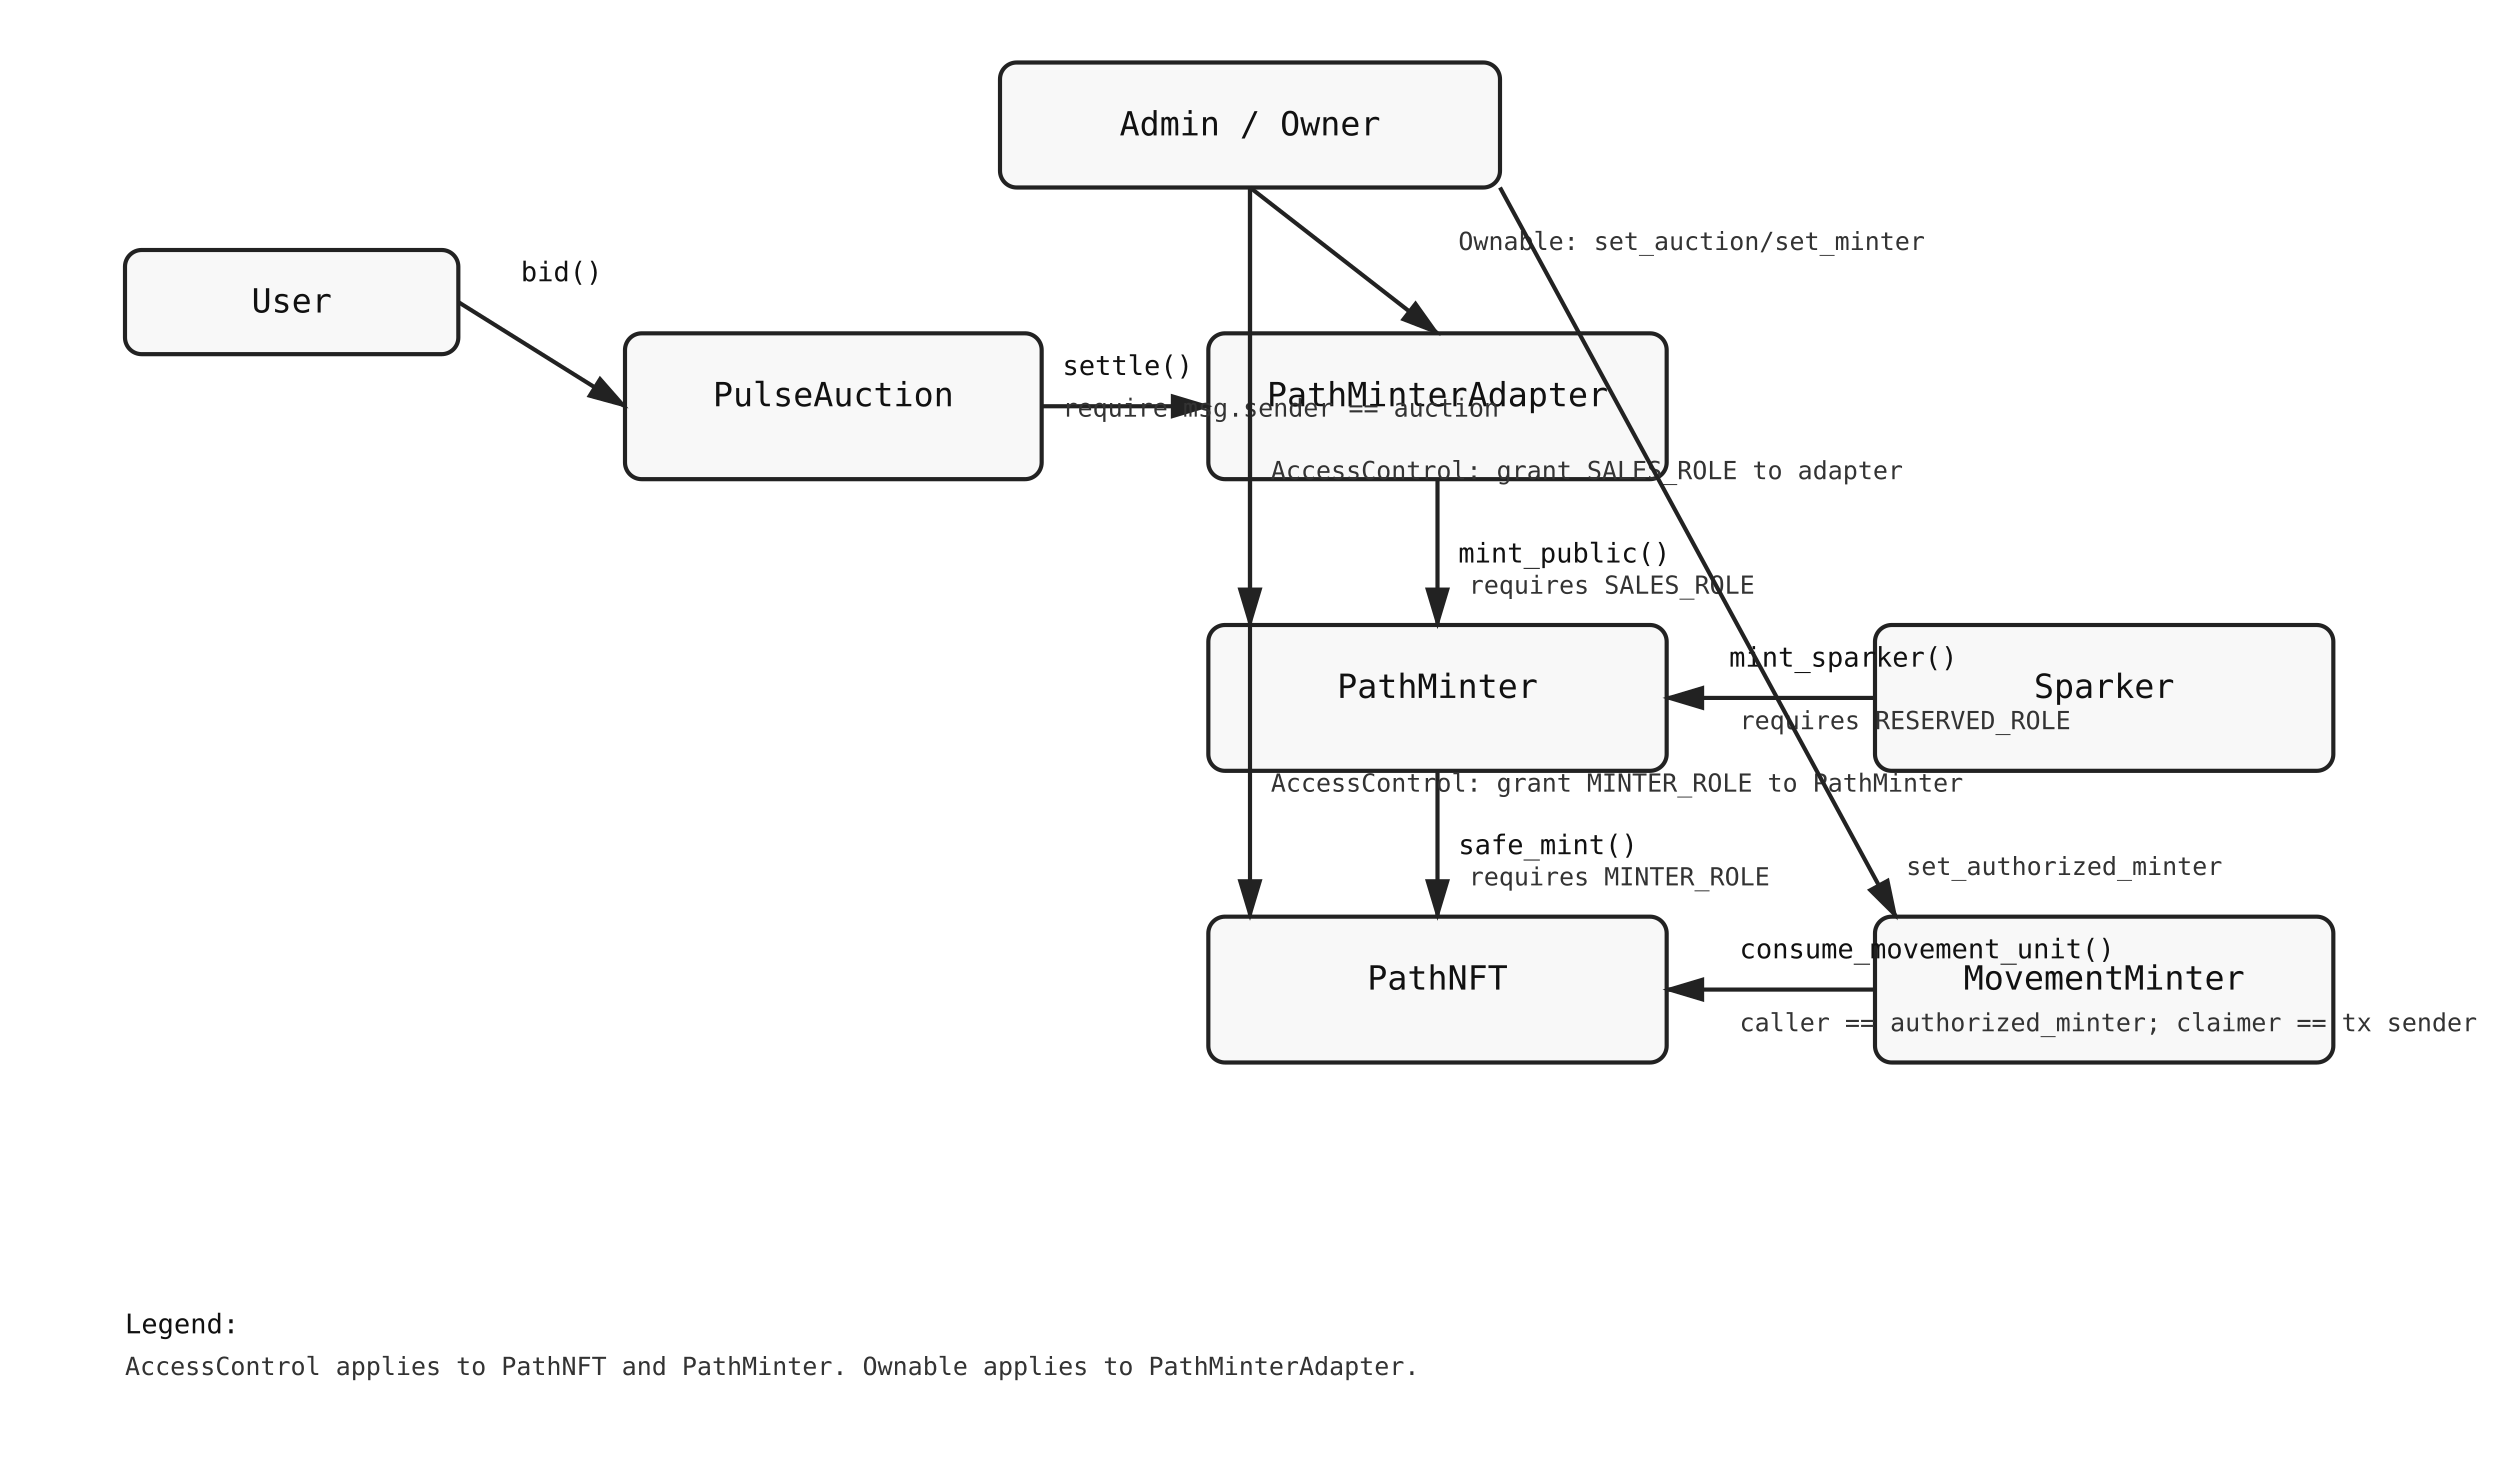
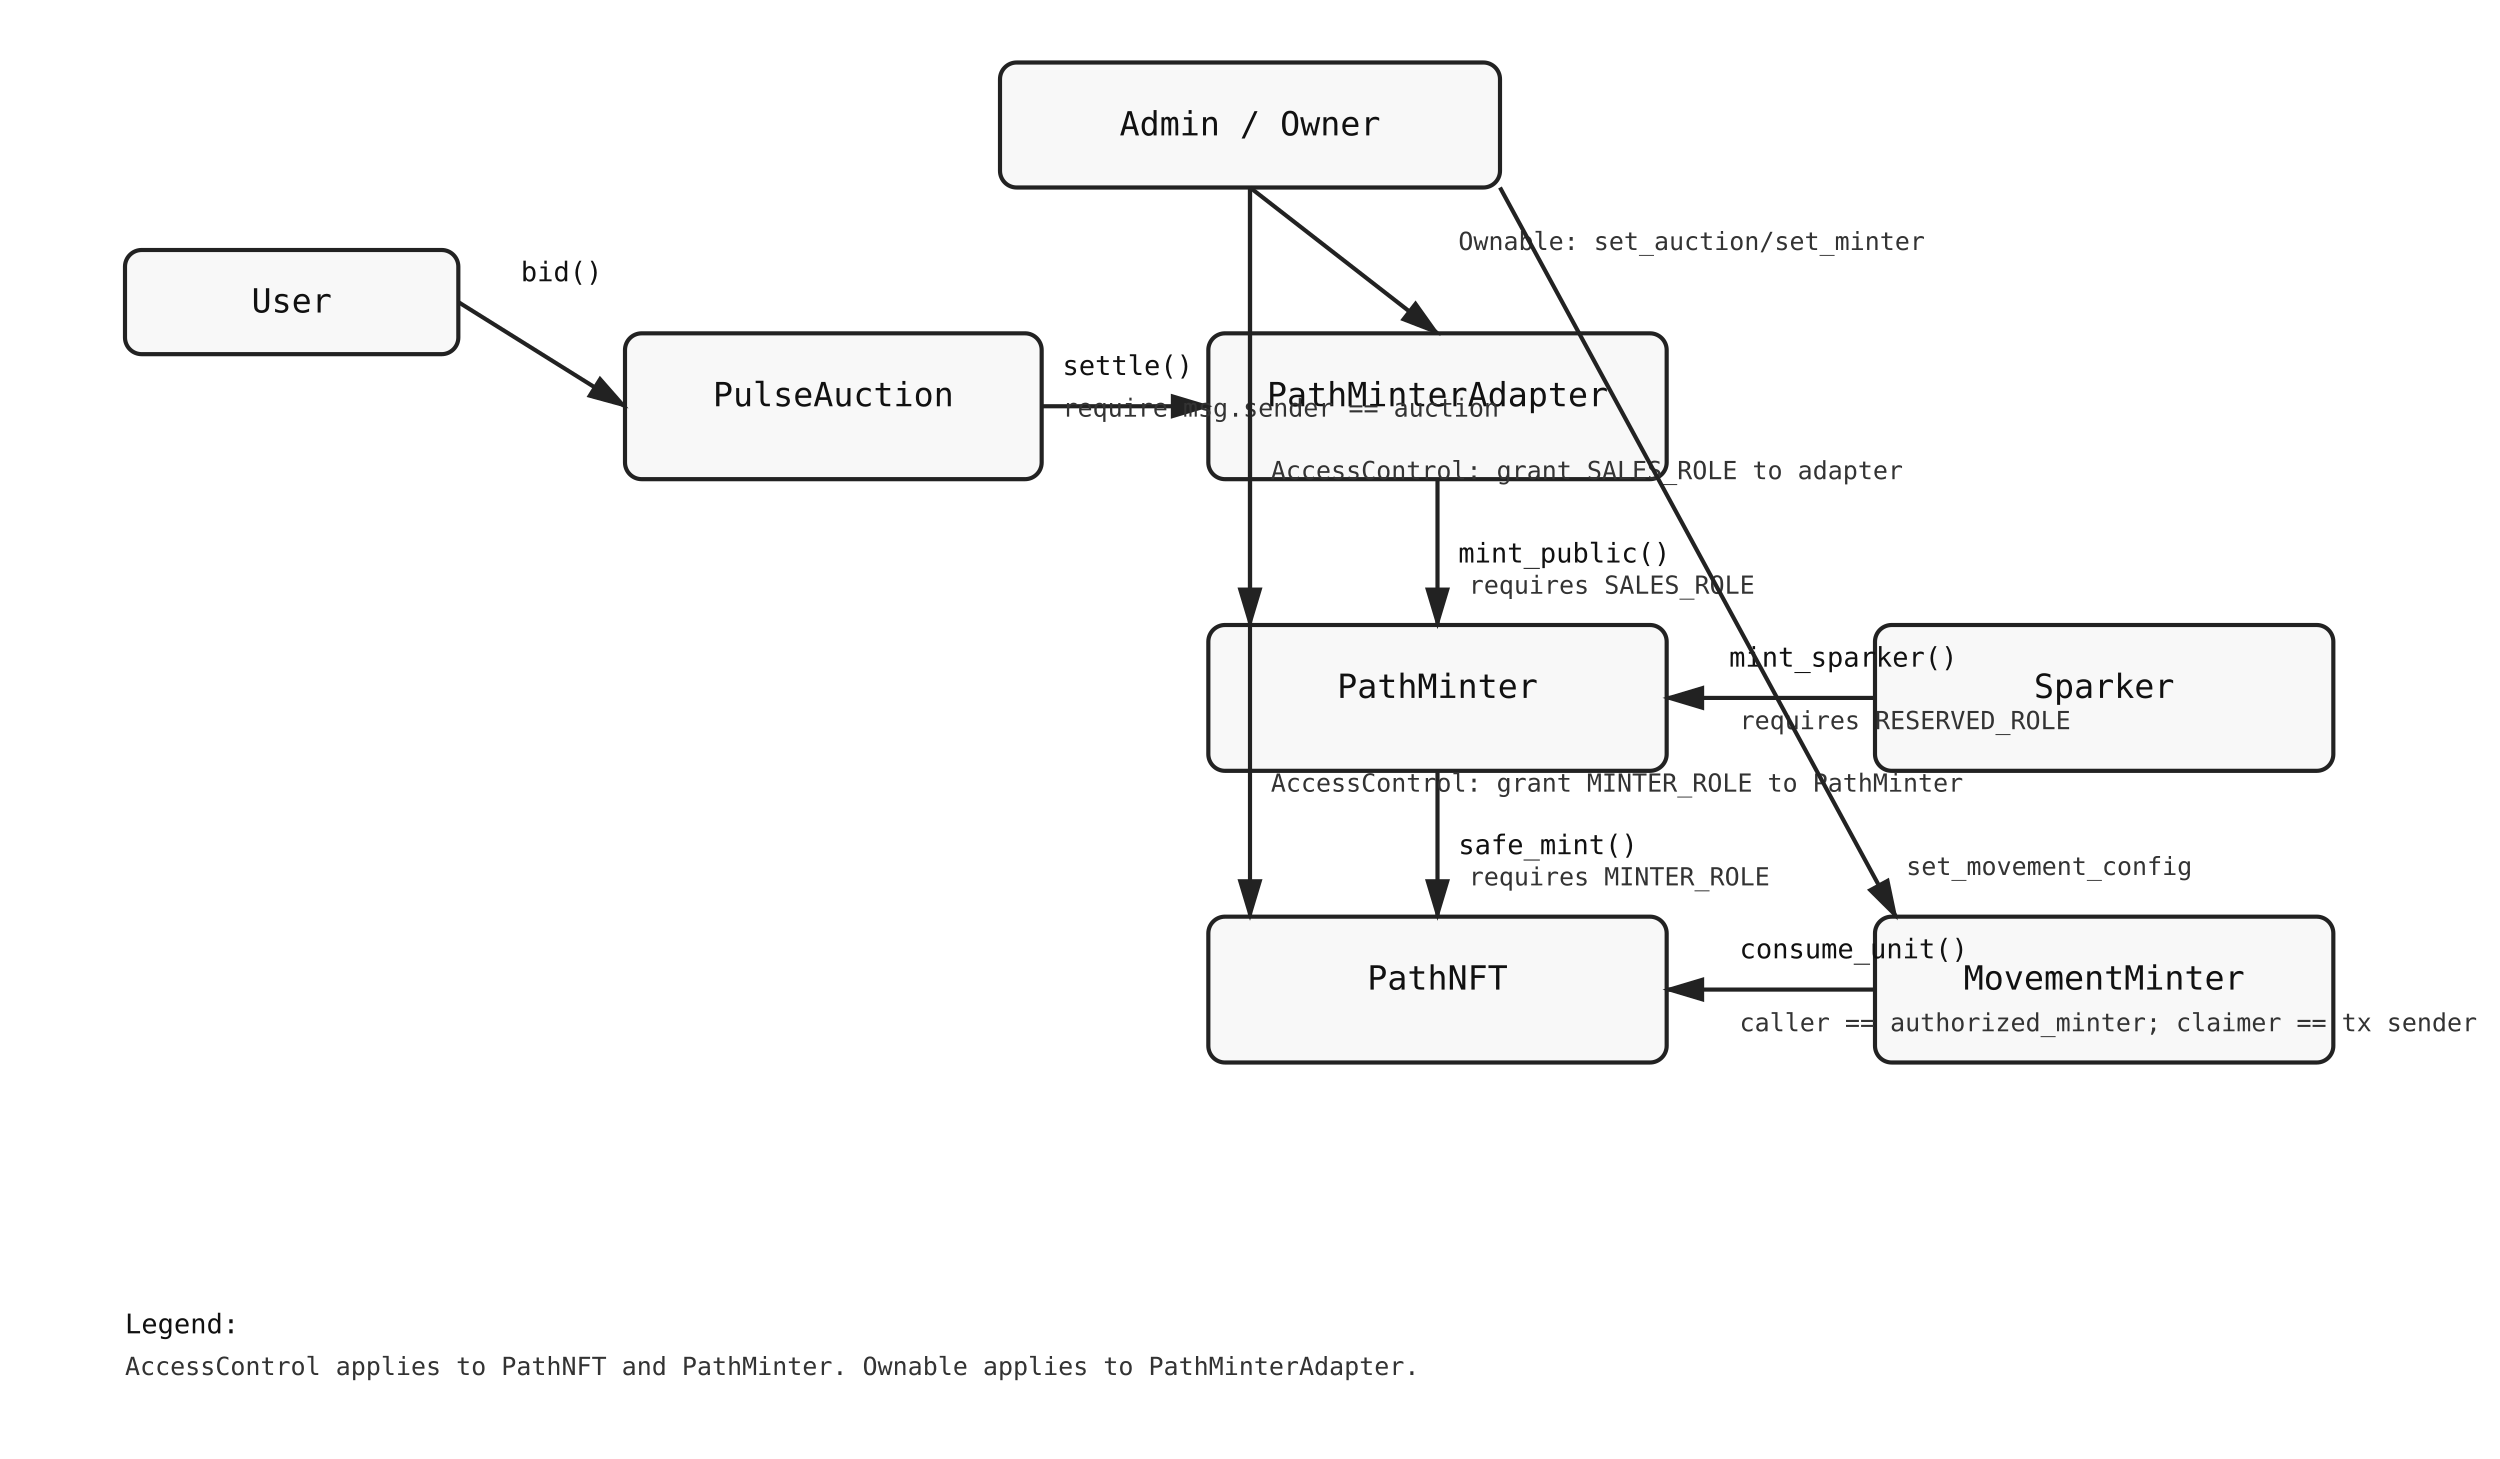
<svg xmlns="http://www.w3.org/2000/svg" width="1200" height="700" viewBox="0 0 1200 700">
  <defs>
    <marker id="arrow" markerWidth="10" markerHeight="10" refX="9" refY="3" orient="auto" markerUnits="strokeWidth">
      <path d="M0,0 L10,3 L0,6 Z" fill="#222" />
    </marker>
    <style>
      .box { fill: #f8f8f8; stroke: #222; stroke-width: 2; rx: 8; }
      .title { font-family: monospace; font-size: 16px; fill: #111; }
      .label { font-family: monospace; font-size: 13px; fill: #111; }
      .edge { stroke: #222; stroke-width: 2; marker-end: url(#arrow); }
      .note { font-family: monospace; font-size: 12px; fill: #333; }
    </style>
  </defs>
  <rect class="box" x="480" y="30" width="240" height="60" />
  <text class="title" x="600" y="65" text-anchor="middle">Admin / Owner</text>
  <rect class="box" x="60" y="120" width="160" height="50" />
  <text class="title" x="140" y="150" text-anchor="middle">User</text>
  <rect class="box" x="300" y="160" width="200" height="70" />
  <text class="title" x="400" y="195" text-anchor="middle">PulseAuction</text>
  <rect class="box" x="580" y="160" width="220" height="70" />
  <text class="title" x="690" y="195" text-anchor="middle">PathMinterAdapter</text>
  <rect class="box" x="580" y="300" width="220" height="70" />
  <text class="title" x="690" y="335" text-anchor="middle">PathMinter</text>
  <rect class="box" x="580" y="440" width="220" height="70" />
  <text class="title" x="690" y="475" text-anchor="middle">PathNFT</text>
  <rect class="box" x="900" y="440" width="220" height="70" />
  <text class="title" x="1010" y="475" text-anchor="middle">MovementMinter</text>
  <rect class="box" x="900" y="300" width="220" height="70" />
  <text class="title" x="1010" y="335" text-anchor="middle">Sparker</text>
  <line class="edge" x1="220" y1="145" x2="300" y2="195" />
  <text class="label" x="250" y="135">bid()</text>
  <line class="edge" x1="500" y1="195" x2="580" y2="195" />
  <text class="label" x="510" y="180">settle()</text>
  <text class="note" x="510" y="200">require msg.sender == auction</text>
  <line class="edge" x1="690" y1="230" x2="690" y2="300" />
  <text class="label" x="700" y="270">mint_public()</text>
  <text class="note" x="705" y="285">requires SALES_ROLE</text>
  <line class="edge" x1="690" y1="370" x2="690" y2="440" />
  <text class="label" x="700" y="410">safe_mint()</text>
  <text class="note" x="705" y="425">requires MINTER_ROLE</text>
  <line class="edge" x1="900" y1="335" x2="800" y2="335" />
  <text class="label" x="830" y="320">mint_sparker()</text>
  <text class="note" x="835" y="350">requires RESERVED_ROLE</text>
  <line class="edge" x1="900" y1="475" x2="800" y2="475" />
-   <text class="label" x="835" y="460">consume_movement_unit()</text>
+   <text class="label" x="835" y="460">consume_unit()</text>
  <text class="note" x="835" y="495">caller == authorized_minter; claimer == tx sender</text>
  <line class="edge" x1="600" y1="90" x2="690" y2="160" />
  <text class="note" x="700" y="120">Ownable: set_auction/set_minter</text>
  <line class="edge" x1="600" y1="90" x2="600" y2="300" />
  <text class="note" x="610" y="230">AccessControl: grant SALES_ROLE to adapter</text>
  <line class="edge" x1="600" y1="90" x2="600" y2="440" />
  <text class="note" x="610" y="380">AccessControl: grant MINTER_ROLE to PathMinter</text>
  <line class="edge" x1="720" y1="90" x2="910" y2="440" />
-   <text class="note" x="915" y="420">set_authorized_minter</text>
+   <text class="note" x="915" y="420">set_movement_config</text>
  <text class="label" x="60" y="640">Legend:</text>
  <text class="note" x="60" y="660">AccessControl applies to PathNFT and PathMinter. Ownable applies to PathMinterAdapter.</text>
</svg>
